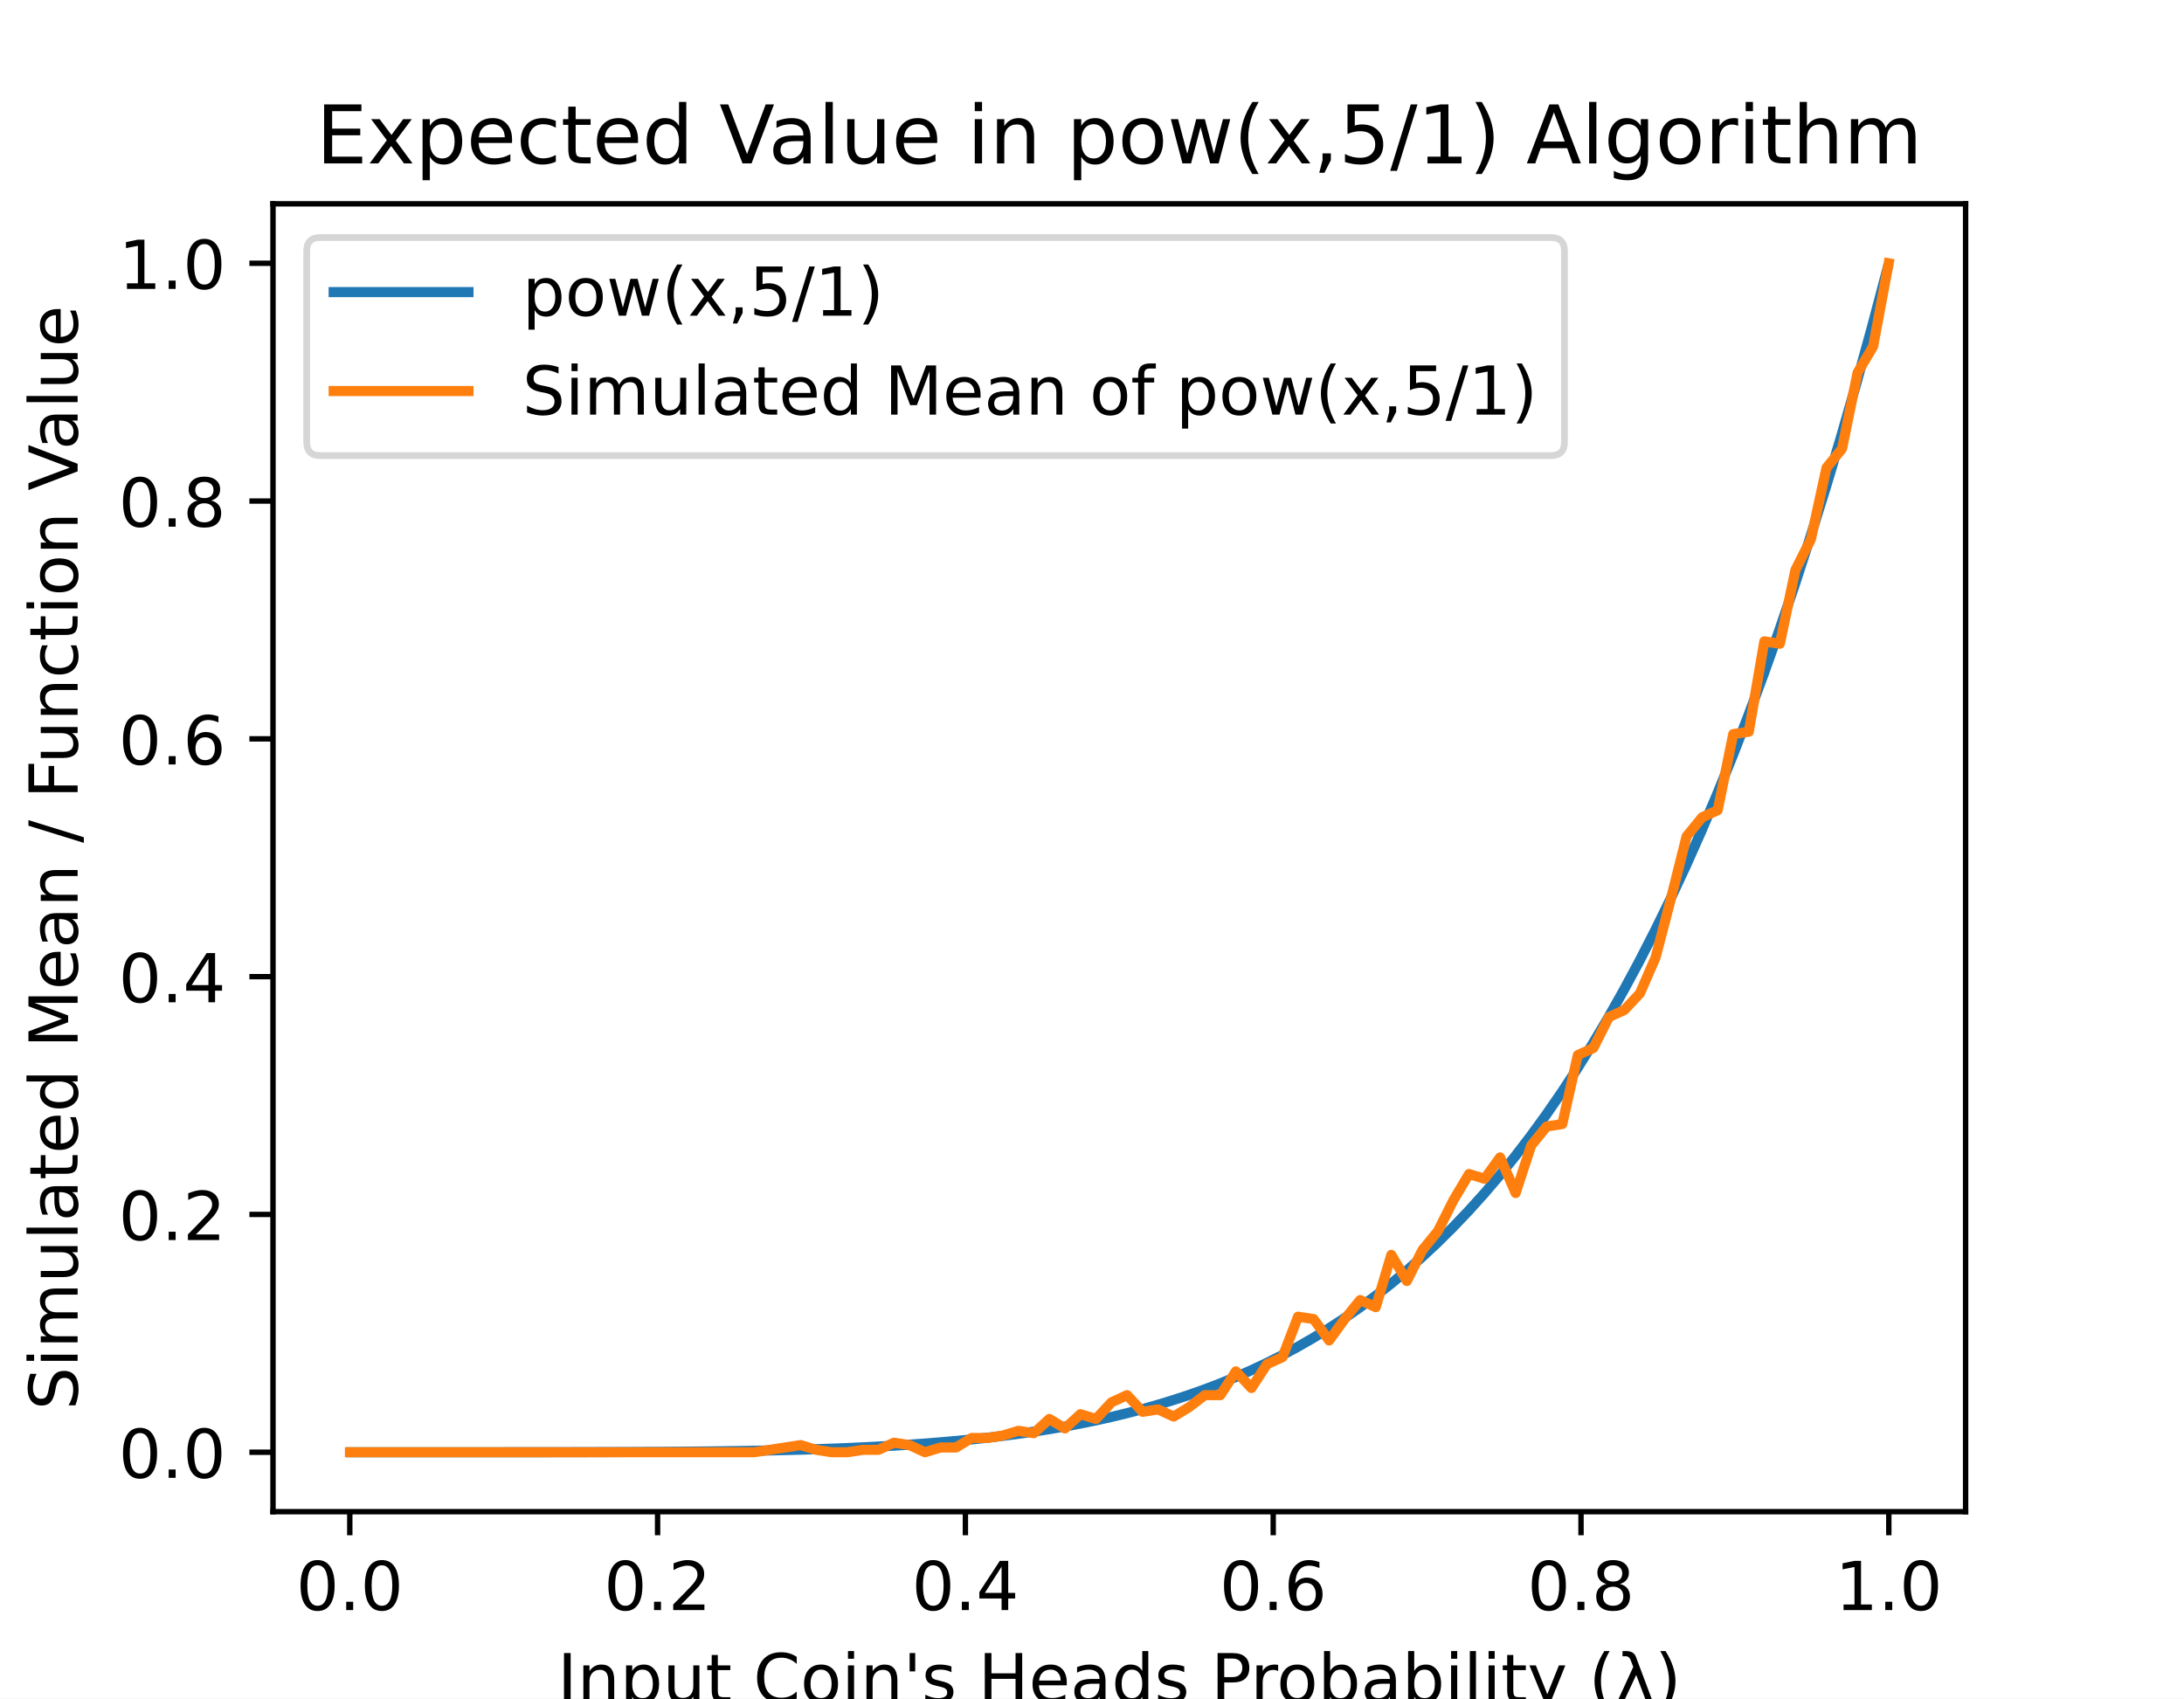
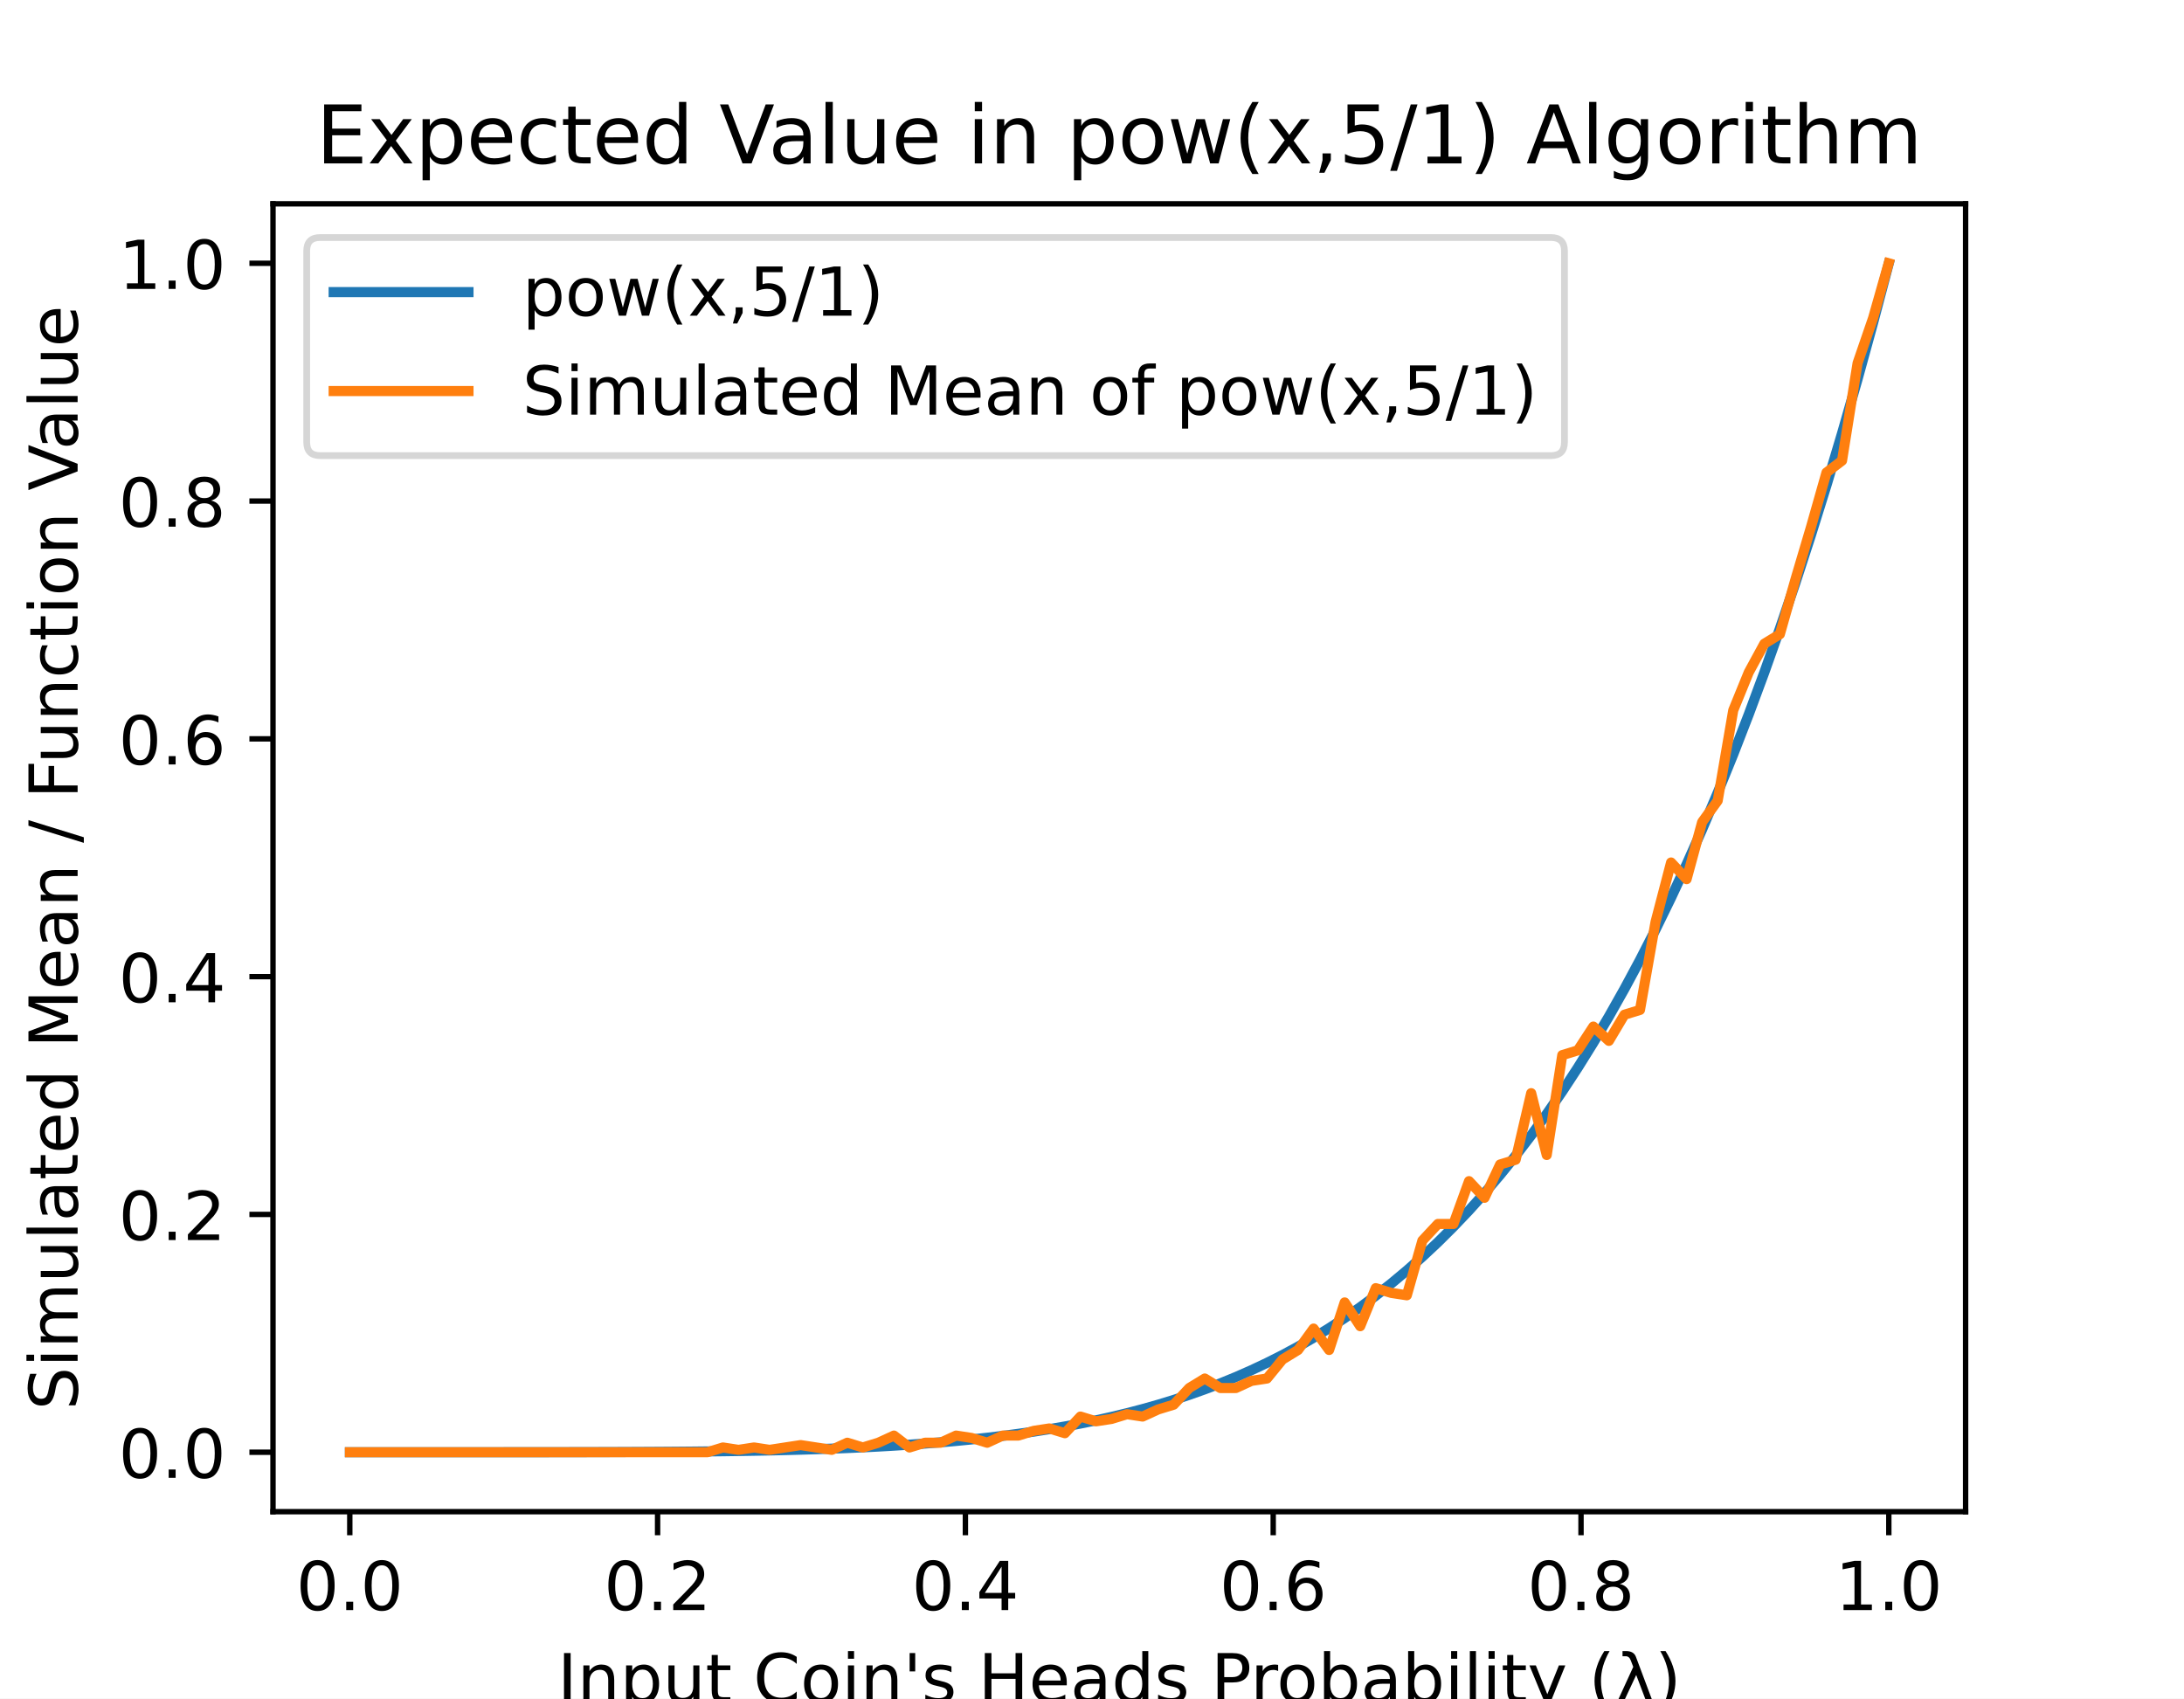
<svg xmlns="http://www.w3.org/2000/svg" xmlns:xlink="http://www.w3.org/1999/xlink" height="252pt" version="1.1" viewBox="0 0 324 252" width="324pt">
  <defs>
    <style type="text/css">
*{stroke-linecap:butt;stroke-linejoin:round;}
  </style>
  </defs>
  <g id="figure_1">
    <g id="patch_1">
      <path d="M 0 252  L 324 252  L 324 0  L 0 0  z " style="fill:#ffffff;" />
    </g>
    <g id="axes_1">
      <g id="patch_2">
        <path d="M 40.5 224.28  L 291.6 224.28  L 291.6 30.24  L 40.5 30.24  z " style="fill:#ffffff;" />
      </g>
      <g id="matplotlib.axis_1">
        <g id="xtick_1">
          <g id="line2d_1">
            <defs>
-               <path d="M 0 0  L 0 3.5  " id="m5cde2185aa" style="stroke:#000000;stroke-width:0.8;" />
+               <path d="M 0 0  L 0 3.5  " id="m4aeef15bbf" style="stroke:#000000;stroke-width:0.8;" />
            </defs>
            <g>
-               <use style="stroke:#000000;stroke-width:0.8;" x="51.891" xlink:href="#m5cde2185aa" y="224.28" />
+               <use style="stroke:#000000;stroke-width:0.8;" x="51.891" xlink:href="#m4aeef15bbf" y="224.28" />
            </g>
          </g>
          <g id="text_1">
            <text style="font-family:DejaVu Sans;font-size:10px;font-style:normal;font-weight:normal;text-anchor:middle;" transform="rotate(-0, 51.89081, 238.8784)" x="51.891" y="238.878">0.0</text>
          </g>
        </g>
        <g id="xtick_2">
          <g id="line2d_2">
            <g>
-               <use style="stroke:#000000;stroke-width:0.8;" x="97.554" xlink:href="#m5cde2185aa" y="224.28" />
+               <use style="stroke:#000000;stroke-width:0.8;" x="97.554" xlink:href="#m4aeef15bbf" y="224.28" />
            </g>
          </g>
          <g id="text_2">
            <text style="font-family:DejaVu Sans;font-size:10px;font-style:normal;font-weight:normal;text-anchor:middle;" transform="rotate(-0, 97.55448, 238.8784)" x="97.554" y="238.878">0.2</text>
          </g>
        </g>
        <g id="xtick_3">
          <g id="line2d_3">
            <g>
-               <use style="stroke:#000000;stroke-width:0.8;" x="143.218" xlink:href="#m5cde2185aa" y="224.28" />
+               <use style="stroke:#000000;stroke-width:0.8;" x="143.218" xlink:href="#m4aeef15bbf" y="224.28" />
            </g>
          </g>
          <g id="text_3">
            <text style="font-family:DejaVu Sans;font-size:10px;font-style:normal;font-weight:normal;text-anchor:middle;" transform="rotate(-0, 143.2182, 238.8784)" x="143.218" y="238.878">0.4</text>
          </g>
        </g>
        <g id="xtick_4">
          <g id="line2d_4">
            <g>
-               <use style="stroke:#000000;stroke-width:0.8;" x="188.882" xlink:href="#m5cde2185aa" y="224.28" />
+               <use style="stroke:#000000;stroke-width:0.8;" x="188.882" xlink:href="#m4aeef15bbf" y="224.28" />
            </g>
          </g>
          <g id="text_4">
            <text style="font-family:DejaVu Sans;font-size:10px;font-style:normal;font-weight:normal;text-anchor:middle;" transform="rotate(-0, 188.8818, 238.8784)" x="188.882" y="238.878">0.6</text>
          </g>
        </g>
        <g id="xtick_5">
          <g id="line2d_5">
            <g>
-               <use style="stroke:#000000;stroke-width:0.8;" x="234.546" xlink:href="#m5cde2185aa" y="224.28" />
+               <use style="stroke:#000000;stroke-width:0.8;" x="234.546" xlink:href="#m4aeef15bbf" y="224.28" />
            </g>
          </g>
          <g id="text_5">
            <text style="font-family:DejaVu Sans;font-size:10px;font-style:normal;font-weight:normal;text-anchor:middle;" transform="rotate(-0, 234.5455, 238.8784)" x="234.546" y="238.878">0.8</text>
          </g>
        </g>
        <g id="xtick_6">
          <g id="line2d_6">
            <g>
-               <use style="stroke:#000000;stroke-width:0.8;" x="280.209" xlink:href="#m5cde2185aa" y="224.28" />
+               <use style="stroke:#000000;stroke-width:0.8;" x="280.209" xlink:href="#m4aeef15bbf" y="224.28" />
            </g>
          </g>
          <g id="text_6">
            <text style="font-family:DejaVu Sans;font-size:10px;font-style:normal;font-weight:normal;text-anchor:middle;" transform="rotate(-0, 280.2092, 238.8784)" x="280.209" y="238.878">1.0</text>
          </g>
        </g>
        <g id="text_7">
          <text style="font-family:DejaVu Sans;font-size:10px;font-style:normal;font-weight:normal;text-anchor:middle;" transform="rotate(-0, 166.05, 252.5566)" x="166.05" y="252.557">Input Coin's Heads Probability (λ)</text>
        </g>
      </g>
      <g id="matplotlib.axis_2">
        <g id="ytick_1">
          <g id="line2d_7">
            <defs>
-               <path d="M 0 0  L -3.5 0  " id="m5e7e98f88f" style="stroke:#000000;stroke-width:0.8;" />
+               <path d="M 0 0  L -3.5 0  " id="md50ff26297" style="stroke:#000000;stroke-width:0.8;" />
            </defs>
            <g>
-               <use style="stroke:#000000;stroke-width:0.8;" x="40.5" xlink:href="#m5e7e98f88f" y="215.46" />
+               <use style="stroke:#000000;stroke-width:0.8;" x="40.5" xlink:href="#md50ff26297" y="215.46" />
            </g>
          </g>
          <g id="text_8">
            <text style="font-family:DejaVu Sans;font-size:10px;font-style:normal;font-weight:normal;text-anchor:end;" transform="rotate(-0, 33.5, 219.2592)" x="33.5" y="219.259">0.0</text>
          </g>
        </g>
        <g id="ytick_2">
          <g id="line2d_8">
            <g>
-               <use style="stroke:#000000;stroke-width:0.8;" x="40.5" xlink:href="#m5e7e98f88f" y="180.18" />
+               <use style="stroke:#000000;stroke-width:0.8;" x="40.5" xlink:href="#md50ff26297" y="180.18" />
            </g>
          </g>
          <g id="text_9">
            <text style="font-family:DejaVu Sans;font-size:10px;font-style:normal;font-weight:normal;text-anchor:end;" transform="rotate(-0, 33.5, 183.9792)" x="33.5" y="183.979">0.2</text>
          </g>
        </g>
        <g id="ytick_3">
          <g id="line2d_9">
            <g>
-               <use style="stroke:#000000;stroke-width:0.8;" x="40.5" xlink:href="#m5e7e98f88f" y="144.9" />
+               <use style="stroke:#000000;stroke-width:0.8;" x="40.5" xlink:href="#md50ff26297" y="144.9" />
            </g>
          </g>
          <g id="text_10">
            <text style="font-family:DejaVu Sans;font-size:10px;font-style:normal;font-weight:normal;text-anchor:end;" transform="rotate(-0, 33.5, 148.6992)" x="33.5" y="148.699">0.4</text>
          </g>
        </g>
        <g id="ytick_4">
          <g id="line2d_10">
            <g>
-               <use style="stroke:#000000;stroke-width:0.8;" x="40.5" xlink:href="#m5e7e98f88f" y="109.62" />
+               <use style="stroke:#000000;stroke-width:0.8;" x="40.5" xlink:href="#md50ff26297" y="109.62" />
            </g>
          </g>
          <g id="text_11">
            <text style="font-family:DejaVu Sans;font-size:10px;font-style:normal;font-weight:normal;text-anchor:end;" transform="rotate(-0, 33.5, 113.4192)" x="33.5" y="113.419">0.6</text>
          </g>
        </g>
        <g id="ytick_5">
          <g id="line2d_11">
            <g>
-               <use style="stroke:#000000;stroke-width:0.8;" x="40.5" xlink:href="#m5e7e98f88f" y="74.34" />
+               <use style="stroke:#000000;stroke-width:0.8;" x="40.5" xlink:href="#md50ff26297" y="74.34" />
            </g>
          </g>
          <g id="text_12">
            <text style="font-family:DejaVu Sans;font-size:10px;font-style:normal;font-weight:normal;text-anchor:end;" transform="rotate(-0, 33.5, 78.13922)" x="33.5" y="78.139">0.8</text>
          </g>
        </g>
        <g id="ytick_6">
          <g id="line2d_12">
            <g>
-               <use style="stroke:#000000;stroke-width:0.8;" x="40.5" xlink:href="#m5e7e98f88f" y="39.06" />
+               <use style="stroke:#000000;stroke-width:0.8;" x="40.5" xlink:href="#md50ff26297" y="39.06" />
            </g>
          </g>
          <g id="text_13">
            <text style="font-family:DejaVu Sans;font-size:10px;font-style:normal;font-weight:normal;text-anchor:end;" transform="rotate(-0, 33.5, 42.85922)" x="33.5" y="42.859">1.0</text>
          </g>
        </g>
        <g id="text_14">
          <text style="font-family:DejaVu Sans;font-size:10px;font-style:normal;font-weight:normal;text-anchor:middle;" transform="rotate(-90, 11.51719, 127.26)" x="11.517" y="127.26">Simulated Mean / Function Value</text>
        </g>
      </g>
      <g id="line2d_13">
-         <path clip-path="url(#p935720ce2f)" d="M 52.119 215.46  L 54.421 215.46  L 56.722 215.46  L 59.024 215.46  L 61.326 215.46  L 63.627 215.46  L 65.929 215.46  L 68.231 215.46  L 70.532 215.459  L 72.834 215.459  L 75.135 215.458  L 77.437 215.457  L 79.739 215.455  L 82.04 215.453  L 84.342 215.45  L 86.644 215.446  L 88.945 215.44  L 91.247 215.433  L 93.549 215.424  L 95.85 215.413  L 98.152 215.4  L 100.453 215.383  L 102.755 215.363  L 105.057 215.339  L 107.358 215.311  L 109.66 215.277  L 111.962 215.238  L 114.263 215.192  L 116.565 215.138  L 118.867 215.077  L 121.168 215.006  L 123.47 214.926  L 125.771 214.834  L 128.073 214.73  L 130.375 214.613  L 132.676 214.482  L 134.978 214.334  L 137.28 214.169  L 139.581 213.986  L 141.883 213.782  L 144.184 213.556  L 146.486 213.307  L 148.788 213.031  L 151.089 212.729  L 153.391 212.397  L 155.693 212.034  L 157.994 211.637  L 160.296 211.204  L 162.598 210.732  L 164.899 210.22  L 167.201 209.664  L 169.502 209.062  L 171.804 208.411  L 174.106 207.708  L 176.407 206.95  L 178.709 206.134  L 181.011 205.256  L 183.312 204.314  L 185.614 203.303  L 187.916 202.22  L 190.217 201.061  L 192.519 199.823  L 194.82 198.501  L 197.122 197.091  L 199.424 195.588  L 201.725 193.989  L 204.027 192.288  L 206.329 190.482  L 208.63 188.564  L 210.932 186.531  L 213.233 184.376  L 215.535 182.094  L 217.837 179.681  L 220.138 177.13  L 222.44 174.436  L 224.742 171.592  L 227.043 168.592  L 229.345 165.431  L 231.647 162.101  L 233.948 158.596  L 236.25 154.91  L 238.551 151.034  L 240.853 146.963  L 243.155 142.689  L 245.456 138.204  L 247.758 133.5  L 250.06 128.57  L 252.361 123.405  L 254.663 117.998  L 256.965 112.34  L 259.266 106.421  L 261.568 100.235  L 263.869 93.77  L 266.171 87.019  L 268.473 79.971  L 270.774 72.617  L 273.076 64.947  L 275.378 56.951  L 277.679 48.619  L 279.981 39.94  " style="fill:none;stroke:#1f77b4;stroke-linecap:square;stroke-width:1.5;" />
+         <path clip-path="url(#p2d35fa167c)" d="M 51.914 215.46  L 54.219 215.46  L 56.525 215.46  L 58.831 215.46  L 61.137 215.46  L 63.443 215.46  L 65.748 215.46  L 68.054 215.46  L 70.36 215.459  L 72.666 215.459  L 74.971 215.458  L 77.277 215.457  L 79.583 215.455  L 81.889 215.453  L 84.195 215.45  L 86.5 215.446  L 88.806 215.441  L 91.112 215.434  L 93.418 215.425  L 95.724 215.414  L 98.029 215.401  L 100.335 215.384  L 102.641 215.364  L 104.947 215.34  L 107.252 215.312  L 109.558 215.279  L 111.864 215.239  L 114.17 215.194  L 116.476 215.141  L 118.781 215.079  L 121.087 215.009  L 123.393 214.929  L 125.699 214.837  L 128.005 214.734  L 130.31 214.617  L 132.616 214.485  L 134.922 214.338  L 137.228 214.173  L 139.533 213.99  L 141.839 213.786  L 144.145 213.56  L 146.451 213.311  L 148.757 213.035  L 151.062 212.733  L 153.368 212.401  L 155.674 212.037  L 157.98 211.639  L 160.286 211.206  L 162.591 210.733  L 164.897 210.22  L 167.203 209.663  L 169.509 209.06  L 171.814 208.408  L 174.12 207.703  L 176.426 206.944  L 178.732 206.125  L 181.038 205.246  L 183.343 204.301  L 185.649 203.287  L 187.955 202.201  L 190.261 201.039  L 192.567 199.796  L 194.872 198.47  L 197.178 197.055  L 199.484 195.548  L 201.79 193.943  L 204.095 192.236  L 206.401 190.423  L 208.707 188.498  L 211.013 186.457  L 213.319 184.294  L 215.624 182.003  L 217.93 179.58  L 220.236 177.019  L 222.542 174.313  L 224.848 171.457  L 227.153 168.445  L 229.459 165.27  L 231.765 161.925  L 234.071 158.405  L 236.376 154.702  L 238.682 150.808  L 240.988 146.718  L 243.294 142.424  L 245.6 137.917  L 247.905 133.191  L 250.211 128.237  L 252.517 123.047  L 254.823 117.613  L 257.129 111.927  L 259.434 105.979  L 261.74 99.76  L 264.046 93.263  L 266.352 86.476  L 268.657 79.392  L 270.963 71.999  L 273.269 64.289  L 275.575 56.251  L 277.881 47.874  L 280.186 39.148  " style="fill:none;stroke:#1f77b4;stroke-linecap:square;stroke-width:1.5;" />
      </g>
      <g id="line2d_14">
-         <path clip-path="url(#p935720ce2f)" d="M 51.914 215.46  L 54.219 215.46  L 56.525 215.46  L 58.831 215.46  L 61.137 215.46  L 63.443 215.46  L 65.748 215.46  L 68.054 215.46  L 70.36 215.46  L 72.666 215.46  L 74.971 215.46  L 77.277 215.46  L 79.583 215.46  L 81.889 215.46  L 84.195 215.46  L 86.5 215.46  L 88.806 215.46  L 91.112 215.46  L 93.418 215.46  L 95.724 215.46  L 98.029 215.46  L 100.335 215.46  L 102.641 215.46  L 104.947 215.46  L 107.252 215.46  L 109.558 215.46  L 111.864 215.46  L 114.17 215.107  L 116.476 214.754  L 118.781 214.402  L 121.087 215.107  L 123.393 215.46  L 125.699 215.46  L 128.005 215.107  L 130.31 215.107  L 132.616 214.049  L 134.922 214.402  L 137.228 215.46  L 139.533 214.754  L 141.839 214.754  L 144.145 213.343  L 146.451 213.343  L 148.757 212.99  L 151.062 212.285  L 153.368 212.638  L 155.674 210.521  L 157.98 211.932  L 160.286 209.815  L 162.591 210.521  L 164.897 208.051  L 167.203 206.993  L 169.509 209.462  L 171.814 209.11  L 174.12 210.168  L 176.426 208.757  L 178.732 206.993  L 181.038 206.993  L 183.343 203.465  L 185.649 205.934  L 187.955 202.406  L 190.261 201.348  L 192.567 195.35  L 194.872 195.703  L 197.178 198.878  L 199.484 195.703  L 201.79 192.881  L 204.095 193.939  L 206.401 186.178  L 208.707 190.058  L 211.013 185.472  L 213.319 182.65  L 215.624 178.063  L 217.93 174.182  L 220.236 174.888  L 222.542 171.713  L 224.848 177.005  L 227.153 169.949  L 229.459 167.126  L 231.765 166.774  L 234.071 156.542  L 236.376 155.484  L 238.682 150.898  L 240.988 149.839  L 243.294 147.37  L 245.6 142.078  L 247.905 133.258  L 250.211 124.085  L 252.517 121.262  L 254.823 120.204  L 257.129 108.914  L 259.434 108.562  L 261.74 95.155  L 264.046 95.508  L 266.352 84.571  L 268.657 79.985  L 270.963 69.401  L 273.269 66.578  L 275.575 55.289  L 277.881 51.408  L 280.186 39.06  " style="fill:none;stroke:#ff7f0e;stroke-linecap:square;stroke-width:1.5;" />
+         <path clip-path="url(#p2d35fa167c)" d="M 51.914 215.46  L 54.219 215.46  L 56.525 215.46  L 58.831 215.46  L 61.137 215.46  L 63.443 215.46  L 65.748 215.46  L 68.054 215.46  L 70.36 215.46  L 72.666 215.46  L 74.971 215.46  L 77.277 215.46  L 79.583 215.46  L 81.889 215.46  L 84.195 215.46  L 86.5 215.46  L 88.806 215.46  L 91.112 215.46  L 93.418 215.46  L 95.724 215.46  L 98.029 215.46  L 100.335 215.46  L 102.641 215.46  L 104.947 215.46  L 107.252 214.754  L 109.558 215.107  L 111.864 214.754  L 114.17 215.107  L 116.476 214.754  L 118.781 214.402  L 121.087 214.754  L 123.393 215.107  L 125.699 214.049  L 128.005 214.754  L 130.31 214.049  L 132.616 212.99  L 134.922 214.754  L 137.228 214.049  L 139.533 214.049  L 141.839 212.99  L 144.145 213.343  L 146.451 214.049  L 148.757 212.99  L 151.062 212.99  L 153.368 212.285  L 155.674 211.932  L 157.98 212.638  L 160.286 210.168  L 162.591 210.874  L 164.897 210.521  L 167.203 209.815  L 169.509 210.168  L 171.814 209.11  L 174.12 208.404  L 176.426 205.934  L 178.732 204.523  L 181.038 205.934  L 183.343 205.934  L 185.649 204.876  L 187.955 204.523  L 190.261 201.701  L 192.567 200.29  L 194.872 197.114  L 197.178 200.29  L 199.484 193.234  L 201.79 196.762  L 204.095 191.117  L 206.401 191.822  L 208.707 192.175  L 211.013 184.061  L 213.319 181.591  L 215.624 181.591  L 217.93 175.241  L 220.236 177.71  L 222.542 172.771  L 224.848 172.066  L 227.153 162.187  L 229.459 171.36  L 231.765 156.542  L 234.071 155.837  L 236.376 152.309  L 238.682 154.426  L 240.988 150.545  L 243.294 149.839  L 245.6 136.786  L 247.905 127.966  L 250.211 130.435  L 252.517 121.968  L 254.823 118.793  L 257.129 105.386  L 259.434 99.742  L 261.74 95.508  L 264.046 94.097  L 266.352 85.982  L 268.657 78.221  L 270.963 70.106  L 273.269 68.342  L 275.575 53.878  L 277.881 47.174  L 280.186 39.06  " style="fill:none;stroke:#ff7f0e;stroke-linecap:square;stroke-width:1.5;" />
      </g>
      <g id="patch_3">
        <path d="M 40.5 224.28  L 40.5 30.24  " style="fill:none;stroke:#000000;stroke-linecap:square;stroke-linejoin:miter;stroke-width:0.8;" />
      </g>
      <g id="patch_4">
        <path d="M 291.6 224.28  L 291.6 30.24  " style="fill:none;stroke:#000000;stroke-linecap:square;stroke-linejoin:miter;stroke-width:0.8;" />
      </g>
      <g id="patch_5">
        <path d="M 40.5 224.28  L 291.6 224.28  " style="fill:none;stroke:#000000;stroke-linecap:square;stroke-linejoin:miter;stroke-width:0.8;" />
      </g>
      <g id="patch_6">
        <path d="M 40.5 30.24  L 291.6 30.24  " style="fill:none;stroke:#000000;stroke-linecap:square;stroke-linejoin:miter;stroke-width:0.8;" />
      </g>
      <g id="text_15">
        <text style="font-family:DejaVu Sans;font-size:12px;font-style:normal;font-weight:normal;text-anchor:middle;" transform="rotate(-0, 166.05, 24.24)" x="166.05" y="24.24">Expected Value in pow(x,5/1) Algorithm</text>
      </g>
      <g id="legend_1">
        <g id="patch_7">
          <path d="M 47.5 67.596  L 230.092 67.596  Q 232.092 67.596 232.092 65.596  L 232.092 37.24  Q 232.092 35.24 230.092 35.24  L 47.5 35.24  Q 45.5 35.24 45.5 37.24  L 45.5 65.596  Q 45.5 67.596 47.5 67.596  z " style="fill:#ffffff;opacity:0.8;stroke:#cccccc;stroke-linejoin:miter;" />
        </g>
        <g id="line2d_15">
          <path d="M 49.5 43.338  L 69.5 43.338  " style="fill:none;stroke:#1f77b4;stroke-linecap:square;stroke-width:1.5;" />
        </g>
        <g id="line2d_16" />
        <g id="text_16">
          <text style="font-family:DejaVu Sans;font-size:10px;font-style:normal;font-weight:normal;text-anchor:start;" transform="rotate(-0, 77.5, 46.83844)" x="77.5" y="46.838">pow(x,5/1)</text>
        </g>
        <g id="line2d_17">
          <path d="M 49.5 58.017  L 69.5 58.017  " style="fill:none;stroke:#ff7f0e;stroke-linecap:square;stroke-width:1.5;" />
        </g>
        <g id="line2d_18" />
        <g id="text_17">
          <text style="font-family:DejaVu Sans;font-size:10px;font-style:normal;font-weight:normal;text-anchor:start;" transform="rotate(-0, 77.5, 61.51656)" x="77.5" y="61.517">Simulated Mean of pow(x,5/1)</text>
        </g>
      </g>
    </g>
  </g>
  <defs>
-     <clipPath id="p935720ce2f">
+     <clipPath id="p2d35fa167c">
      <rect height="194.04" width="251.1" x="40.5" y="30.24" />
    </clipPath>
  </defs>
</svg>
